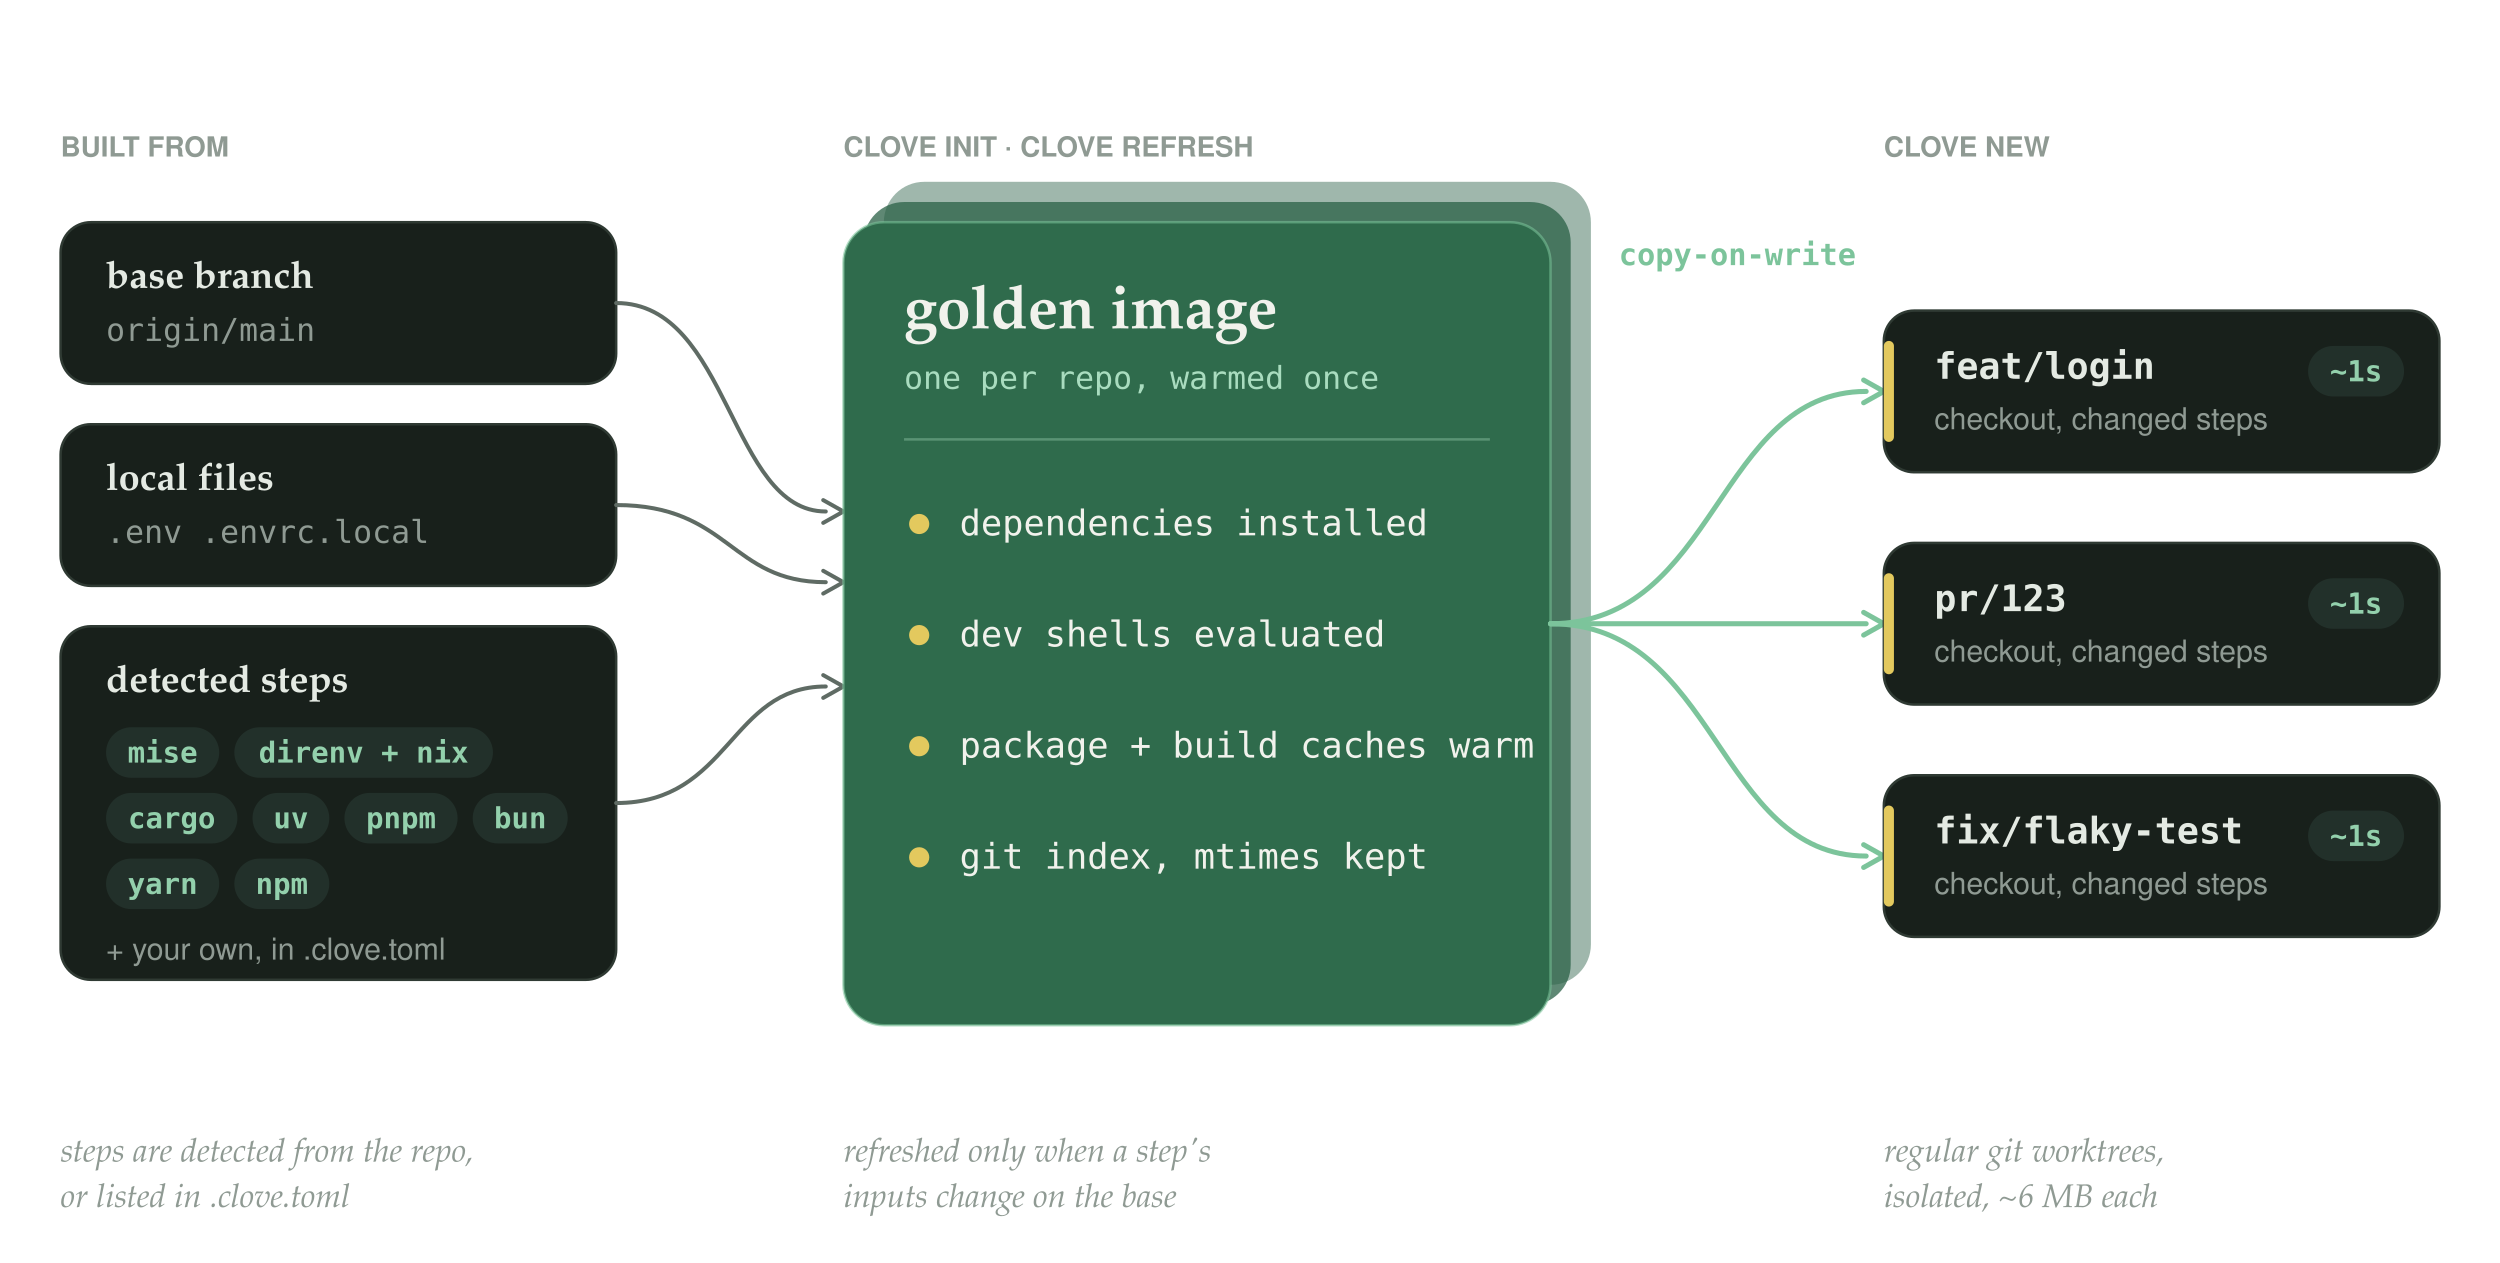
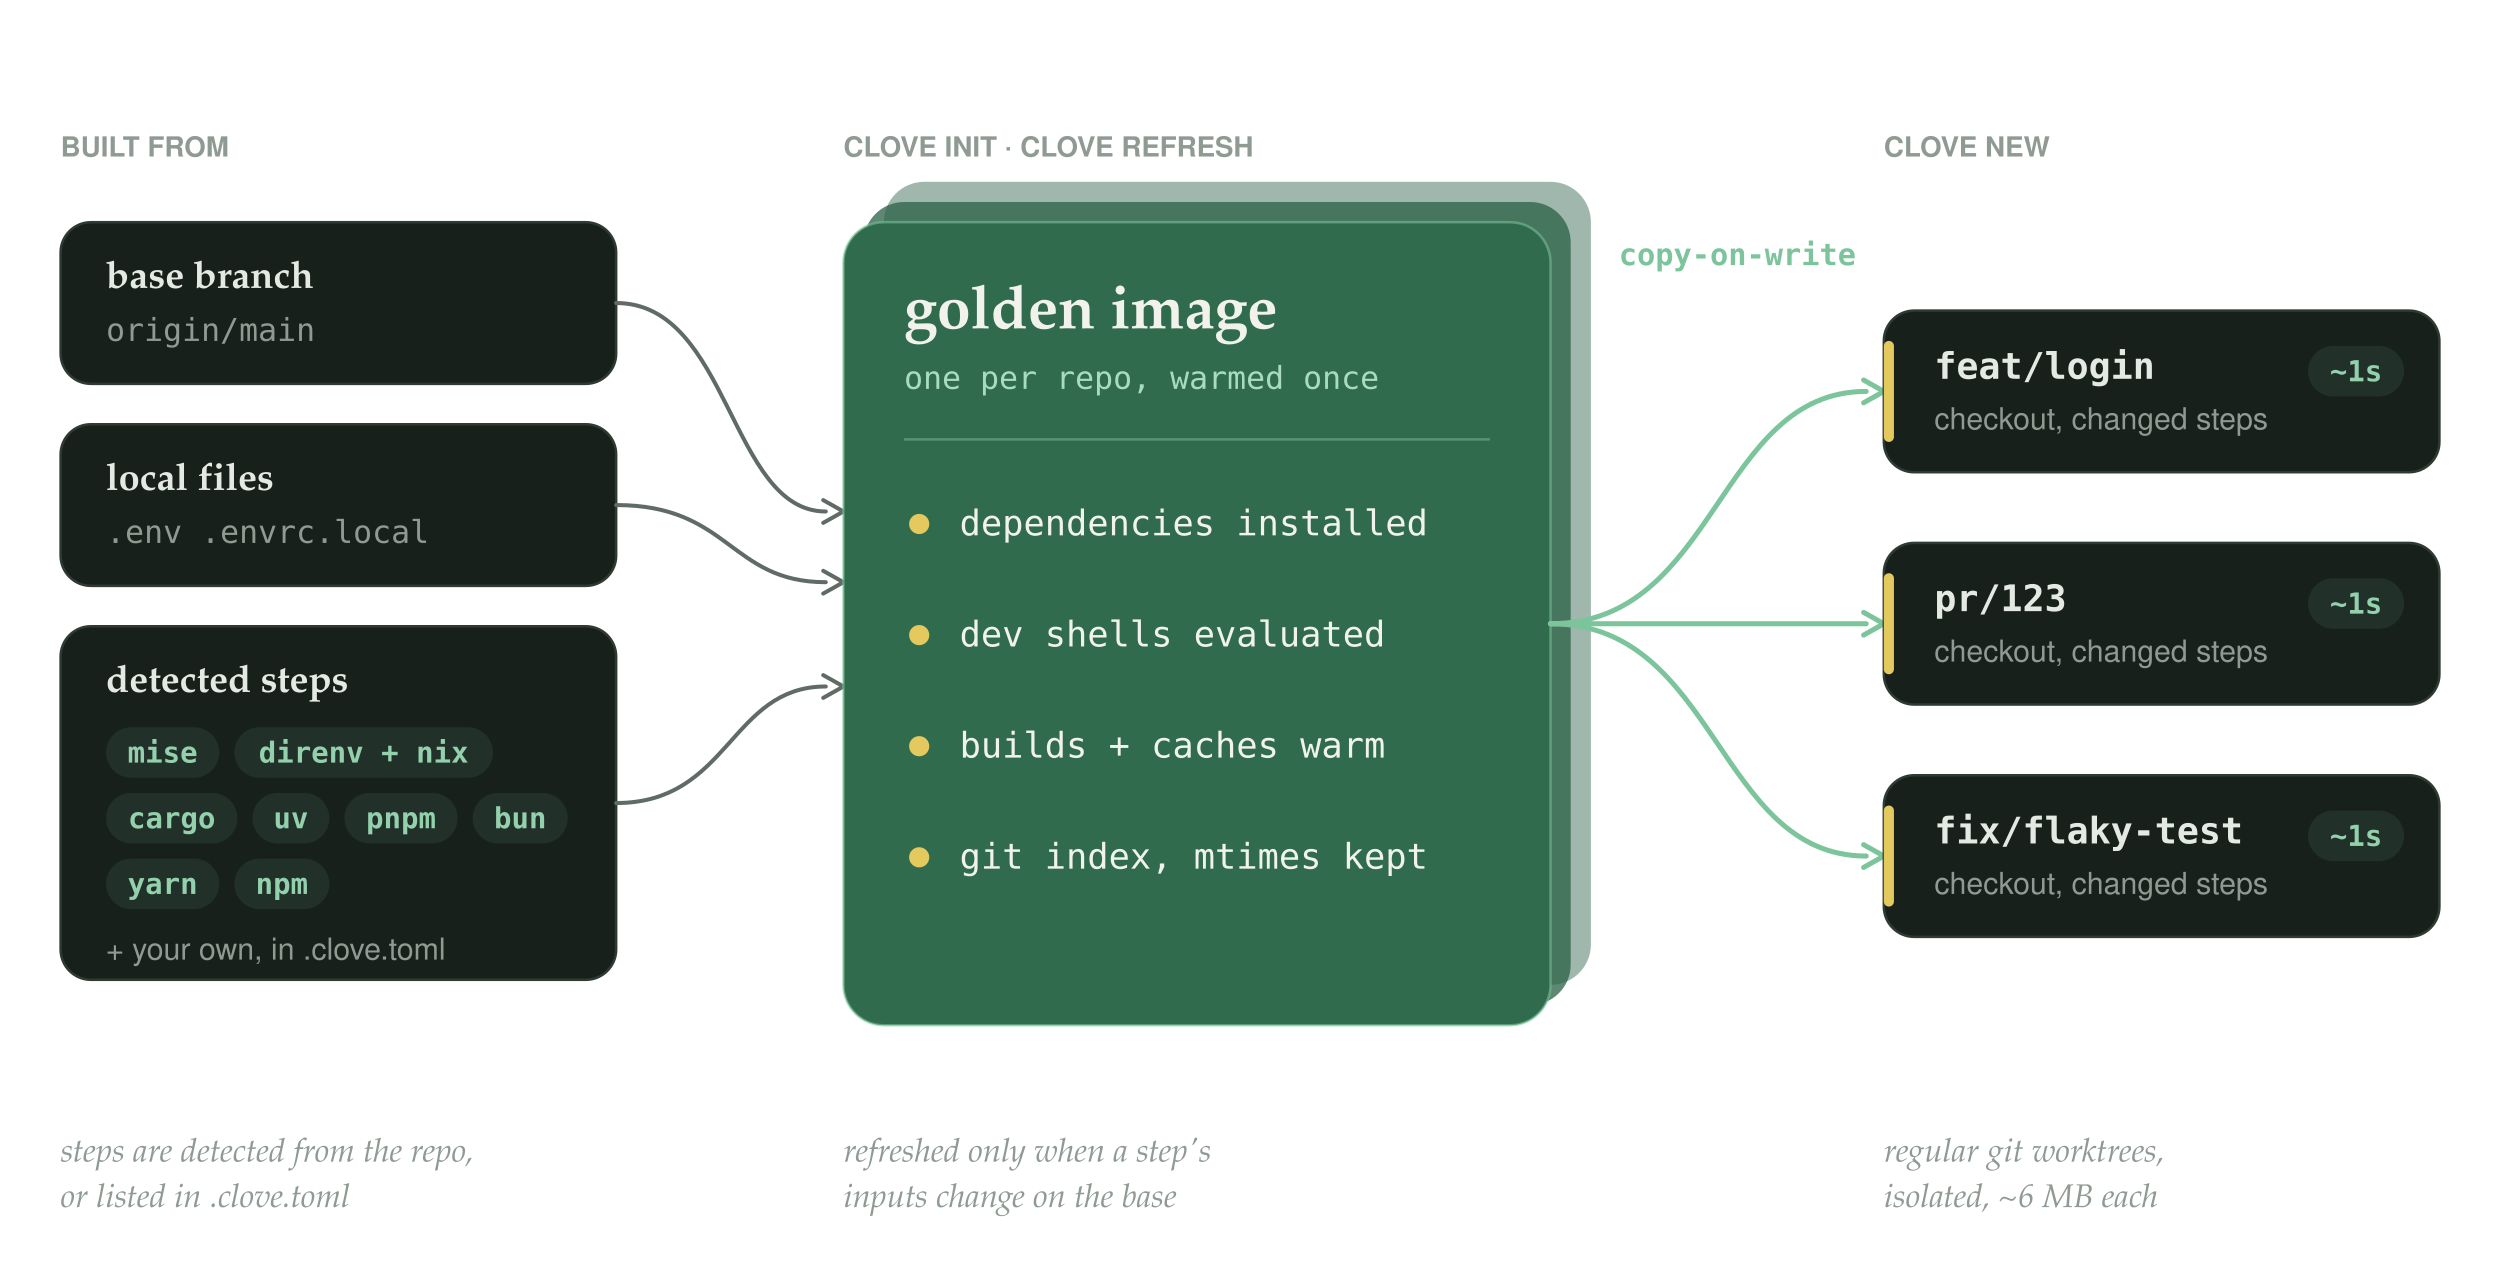
<svg xmlns="http://www.w3.org/2000/svg" viewBox="0 0 990 500" width="990" height="500" role="img" aria-label="clove builds one golden image per repo and makes each clone a copy-on-write copy of it">
  <text x="24" y="62" font-family="-apple-system, BlinkMacSystemFont, Segoe UI, Helvetica, Arial, sans-serif" font-size="11" font-weight="600" fill="#8f9a93" text-anchor="start">BUILT FROM</text>
  <text x="334" y="62" font-family="-apple-system, BlinkMacSystemFont, Segoe UI, Helvetica, Arial, sans-serif" font-size="11" font-weight="600" fill="#8f9a93" text-anchor="start">CLOVE INIT · CLOVE REFRESH</text>
  <text x="746" y="62" font-family="-apple-system, BlinkMacSystemFont, Segoe UI, Helvetica, Arial, sans-serif" font-size="11" font-weight="600" fill="#8f9a93" text-anchor="start">CLOVE NEW</text>
  <rect x="24" y="88" width="220" height="64" rx="12" fill="#18201b" stroke="#2f3a33" />
  <text x="42" y="114" font-family="Iowan Old Style, Palatino, Georgia, serif" font-size="15" font-weight="600" fill="#e4eae3" text-anchor="start">base branch</text>
  <text x="42" y="135" font-family="ui-monospace, SFMono-Regular, Menlo, Consolas, monospace" font-size="12.5" font-weight="400" fill="#8f9a93" text-anchor="start">origin/main</text>
  <path d="M244 120.0 C289.0 120.0 289.0 202.55 327 202.55" fill="none" stroke="#5f6b64" stroke-width="1.6" stroke-linecap="round" />
  <path d="M326 198.05 L334 202.55 L326 207.05" fill="none" stroke="#5f6b64" stroke-width="1.6" stroke-linecap="round" stroke-linejoin="round" />
  <rect x="24" y="168" width="220" height="64" rx="12" fill="#18201b" stroke="#2f3a33" />
  <text x="42" y="194" font-family="Iowan Old Style, Palatino, Georgia, serif" font-size="15" font-weight="600" fill="#e4eae3" text-anchor="start">local files</text>
  <text x="42" y="215" font-family="ui-monospace, SFMono-Regular, Menlo, Consolas, monospace" font-size="12.5" font-weight="400" fill="#8f9a93" text-anchor="start">.env  .envrc.local</text>
  <path d="M244 200.0 C289.0 200.0 289.0 230.55 327 230.55" fill="none" stroke="#5f6b64" stroke-width="1.6" stroke-linecap="round" />
  <path d="M326 226.05 L334 230.55 L326 235.05" fill="none" stroke="#5f6b64" stroke-width="1.6" stroke-linecap="round" stroke-linejoin="round" />
  <rect x="24" y="248" width="220" height="140" rx="12" fill="#18201b" stroke="#2f3a33" />
  <text x="42" y="274" font-family="Iowan Old Style, Palatino, Georgia, serif" font-size="15" font-weight="600" fill="#e4eae3" text-anchor="start">detected steps</text>
  <rect x="42" y="288" width="44.8" height="20" rx="10" fill="#22302a" />
  <text x="64.4" y="302" font-family="ui-monospace, SFMono-Regular, Menlo, Consolas, monospace" font-size="11.5" font-weight="600" fill="#93d0ac" text-anchor="middle">mise</text>
  <rect x="92.8" y="288" width="102.4" height="20" rx="10" fill="#22302a" />
  <text x="144.0" y="302" font-family="ui-monospace, SFMono-Regular, Menlo, Consolas, monospace" font-size="11.5" font-weight="600" fill="#93d0ac" text-anchor="middle">direnv + nix</text>
  <rect x="42" y="314" width="52.0" height="20" rx="10" fill="#22302a" />
  <text x="68.0" y="328" font-family="ui-monospace, SFMono-Regular, Menlo, Consolas, monospace" font-size="11.5" font-weight="600" fill="#93d0ac" text-anchor="middle">cargo</text>
  <rect x="100.0" y="314" width="30.4" height="20" rx="10" fill="#22302a" />
  <text x="115.2" y="328" font-family="ui-monospace, SFMono-Regular, Menlo, Consolas, monospace" font-size="11.5" font-weight="600" fill="#93d0ac" text-anchor="middle">uv</text>
  <rect x="136.4" y="314" width="44.8" height="20" rx="10" fill="#22302a" />
  <text x="158.8" y="328" font-family="ui-monospace, SFMono-Regular, Menlo, Consolas, monospace" font-size="11.5" font-weight="600" fill="#93d0ac" text-anchor="middle">pnpm</text>
  <rect x="187.2" y="314" width="37.6" height="20" rx="10" fill="#22302a" />
  <text x="206.0" y="328" font-family="ui-monospace, SFMono-Regular, Menlo, Consolas, monospace" font-size="11.5" font-weight="600" fill="#93d0ac" text-anchor="middle">bun</text>
  <rect x="42" y="340" width="44.8" height="20" rx="10" fill="#22302a" />
  <text x="64.4" y="354" font-family="ui-monospace, SFMono-Regular, Menlo, Consolas, monospace" font-size="11.5" font-weight="600" fill="#93d0ac" text-anchor="middle">yarn</text>
  <rect x="92.8" y="340" width="37.6" height="20" rx="10" fill="#22302a" />
  <text x="111.6" y="354" font-family="ui-monospace, SFMono-Regular, Menlo, Consolas, monospace" font-size="11.5" font-weight="600" fill="#93d0ac" text-anchor="middle">npm</text>
  <text x="42" y="380" font-family="-apple-system, BlinkMacSystemFont, Segoe UI, Helvetica, Arial, sans-serif" font-size="12" font-weight="400" fill="#8f9a93" text-anchor="start">+ your own, in .clove.toml</text>
  <path d="M244 318.0 C289.0 318.0 289.0 271.85 327 271.85" fill="none" stroke="#5f6b64" stroke-width="1.6" stroke-linecap="round" />
  <path d="M326 267.35 L334 271.85 L326 276.35" fill="none" stroke="#5f6b64" stroke-width="1.6" stroke-linecap="round" stroke-linejoin="round" />
  <rect x="350" y="72" width="280" height="318" rx="16" fill="#2a6046" opacity="0.45" />
  <rect x="342" y="80" width="280" height="318" rx="16" fill="#2a6046" opacity="0.75" />
  <rect x="334" y="88" width="280" height="318" rx="16" fill="#2f6b4c" stroke="#7cc49b" stroke-opacity="0.55" />
  <text x="358" y="130" font-family="Iowan Old Style, Palatino, Georgia, serif" font-size="24" font-weight="600" fill="#f1f2ec" text-anchor="start">golden image</text>
  <text x="358" y="154" font-family="ui-monospace, SFMono-Regular, Menlo, Consolas, monospace" font-size="12.5" font-weight="400" fill="#a9dcbf" text-anchor="start">one per repo, warmed once</text>
  <line x1="358" y1="174" x2="590" y2="174" stroke="#a9dcbf" stroke-opacity="0.35" />
  <circle cx="364" cy="207.5" r="4" fill="#e3c95e" />
  <text x="380" y="212" font-family="ui-monospace, SFMono-Regular, Menlo, Consolas, monospace" font-size="14" font-weight="400" fill="#f1f2ec" text-anchor="start">dependencies installed</text>
  <circle cx="364" cy="251.5" r="4" fill="#e3c95e" />
  <text x="380" y="256" font-family="ui-monospace, SFMono-Regular, Menlo, Consolas, monospace" font-size="14" font-weight="400" fill="#f1f2ec" text-anchor="start">dev shells evaluated</text>
  <circle cx="364" cy="295.5" r="4" fill="#e3c95e" />
-   <text x="380" y="300" font-family="ui-monospace, SFMono-Regular, Menlo, Consolas, monospace" font-size="14" font-weight="400" fill="#f1f2ec" text-anchor="start">package + build caches warm</text>
+   <text x="380" y="300" font-family="ui-monospace, SFMono-Regular, Menlo, Consolas, monospace" font-size="14" font-weight="400" fill="#f1f2ec" text-anchor="start">builds + caches warm</text>
  <circle cx="364" cy="339.5" r="4" fill="#e3c95e" />
  <text x="380" y="344" font-family="ui-monospace, SFMono-Regular, Menlo, Consolas, monospace" font-size="14" font-weight="400" fill="#f1f2ec" text-anchor="start">git index, mtimes kept</text>
  <text x="688.0" y="105.0" font-family="ui-monospace, SFMono-Regular, Menlo, Consolas, monospace" font-size="12" font-weight="600" fill="#7cc49b" text-anchor="middle">copy-on-write</text>
  <path d="M614 247.0 C680.0 247.0 680.0 155.0 739 155.0" fill="none" stroke="#7cc49b" stroke-width="2" stroke-linecap="round" />
  <path d="M738 150.5 L746 155.0 L738 159.5" fill="none" stroke="#7cc49b" stroke-width="2" stroke-linecap="round" stroke-linejoin="round" />
  <path d="M614 247.0 C680.0 247.0 680.0 247.0 739 247.0" fill="none" stroke="#7cc49b" stroke-width="2" stroke-linecap="round" />
  <path d="M738 242.5 L746 247.0 L738 251.5" fill="none" stroke="#7cc49b" stroke-width="2" stroke-linecap="round" stroke-linejoin="round" />
  <path d="M614 247.0 C680.0 247.0 680.0 339.0 739 339.0" fill="none" stroke="#7cc49b" stroke-width="2" stroke-linecap="round" />
  <path d="M738 334.5 L746 339.0 L738 343.5" fill="none" stroke="#7cc49b" stroke-width="2" stroke-linecap="round" stroke-linejoin="round" />
  <rect x="746" y="123.0" width="220" height="64" rx="12" fill="#18201b" stroke="#2f3a33" />
  <rect x="746" y="135.0" width="4" height="40" rx="2" fill="#e3c95e" />
  <text x="766" y="150.0" font-family="ui-monospace, SFMono-Regular, Menlo, Consolas, monospace" font-size="14.5" font-weight="600" fill="#e4eae3" text-anchor="start">feat/login</text>
  <text x="766" y="170.0" font-family="-apple-system, BlinkMacSystemFont, Segoe UI, Helvetica, Arial, sans-serif" font-size="12" font-weight="400" fill="#8f9a93" text-anchor="start">checkout, changed steps</text>
  <rect x="914" y="137.0" width="38" height="20" rx="10" fill="#22302a" />
  <text x="933" y="151.0" font-family="ui-monospace, SFMono-Regular, Menlo, Consolas, monospace" font-size="11.5" font-weight="600" fill="#93d0ac" text-anchor="middle">~1s</text>
  <rect x="746" y="215.0" width="220" height="64" rx="12" fill="#18201b" stroke="#2f3a33" />
  <rect x="746" y="227.0" width="4" height="40" rx="2" fill="#e3c95e" />
  <text x="766" y="242.0" font-family="ui-monospace, SFMono-Regular, Menlo, Consolas, monospace" font-size="14.5" font-weight="600" fill="#e4eae3" text-anchor="start">pr/123</text>
  <text x="766" y="262.0" font-family="-apple-system, BlinkMacSystemFont, Segoe UI, Helvetica, Arial, sans-serif" font-size="12" font-weight="400" fill="#8f9a93" text-anchor="start">checkout, changed steps</text>
  <rect x="914" y="229.0" width="38" height="20" rx="10" fill="#22302a" />
  <text x="933" y="243.0" font-family="ui-monospace, SFMono-Regular, Menlo, Consolas, monospace" font-size="11.5" font-weight="600" fill="#93d0ac" text-anchor="middle">~1s</text>
  <rect x="746" y="307.0" width="220" height="64" rx="12" fill="#18201b" stroke="#2f3a33" />
  <rect x="746" y="319.0" width="4" height="40" rx="2" fill="#e3c95e" />
  <text x="766" y="334.0" font-family="ui-monospace, SFMono-Regular, Menlo, Consolas, monospace" font-size="14.5" font-weight="600" fill="#e4eae3" text-anchor="start">fix/flaky-test</text>
  <text x="766" y="354.0" font-family="-apple-system, BlinkMacSystemFont, Segoe UI, Helvetica, Arial, sans-serif" font-size="12" font-weight="400" fill="#8f9a93" text-anchor="start">checkout, changed steps</text>
  <rect x="914" y="321.0" width="38" height="20" rx="10" fill="#22302a" />
  <text x="933" y="335.0" font-family="ui-monospace, SFMono-Regular, Menlo, Consolas, monospace" font-size="11.5" font-weight="600" fill="#93d0ac" text-anchor="middle">~1s</text>
  <text x="24" y="460" font-family="Iowan Old Style, Palatino, Georgia, serif" font-size="13" font-weight="400" fill="#8f9a93" text-anchor="start" font-style="italic">steps are detected from the repo,</text>
  <text x="24" y="478" font-family="Iowan Old Style, Palatino, Georgia, serif" font-size="13" font-weight="400" fill="#8f9a93" text-anchor="start" font-style="italic">or listed in .clove.toml</text>
  <text x="334" y="460" font-family="Iowan Old Style, Palatino, Georgia, serif" font-size="13" font-weight="400" fill="#8f9a93" text-anchor="start" font-style="italic">refreshed only when a step's</text>
  <text x="334" y="478" font-family="Iowan Old Style, Palatino, Georgia, serif" font-size="13" font-weight="400" fill="#8f9a93" text-anchor="start" font-style="italic">inputs change on the base</text>
  <text x="746" y="460" font-family="Iowan Old Style, Palatino, Georgia, serif" font-size="13" font-weight="400" fill="#8f9a93" text-anchor="start" font-style="italic">regular git worktrees,</text>
  <text x="746" y="478" font-family="Iowan Old Style, Palatino, Georgia, serif" font-size="13" font-weight="400" fill="#8f9a93" text-anchor="start" font-style="italic">isolated, ~6 MB each</text>
</svg>
